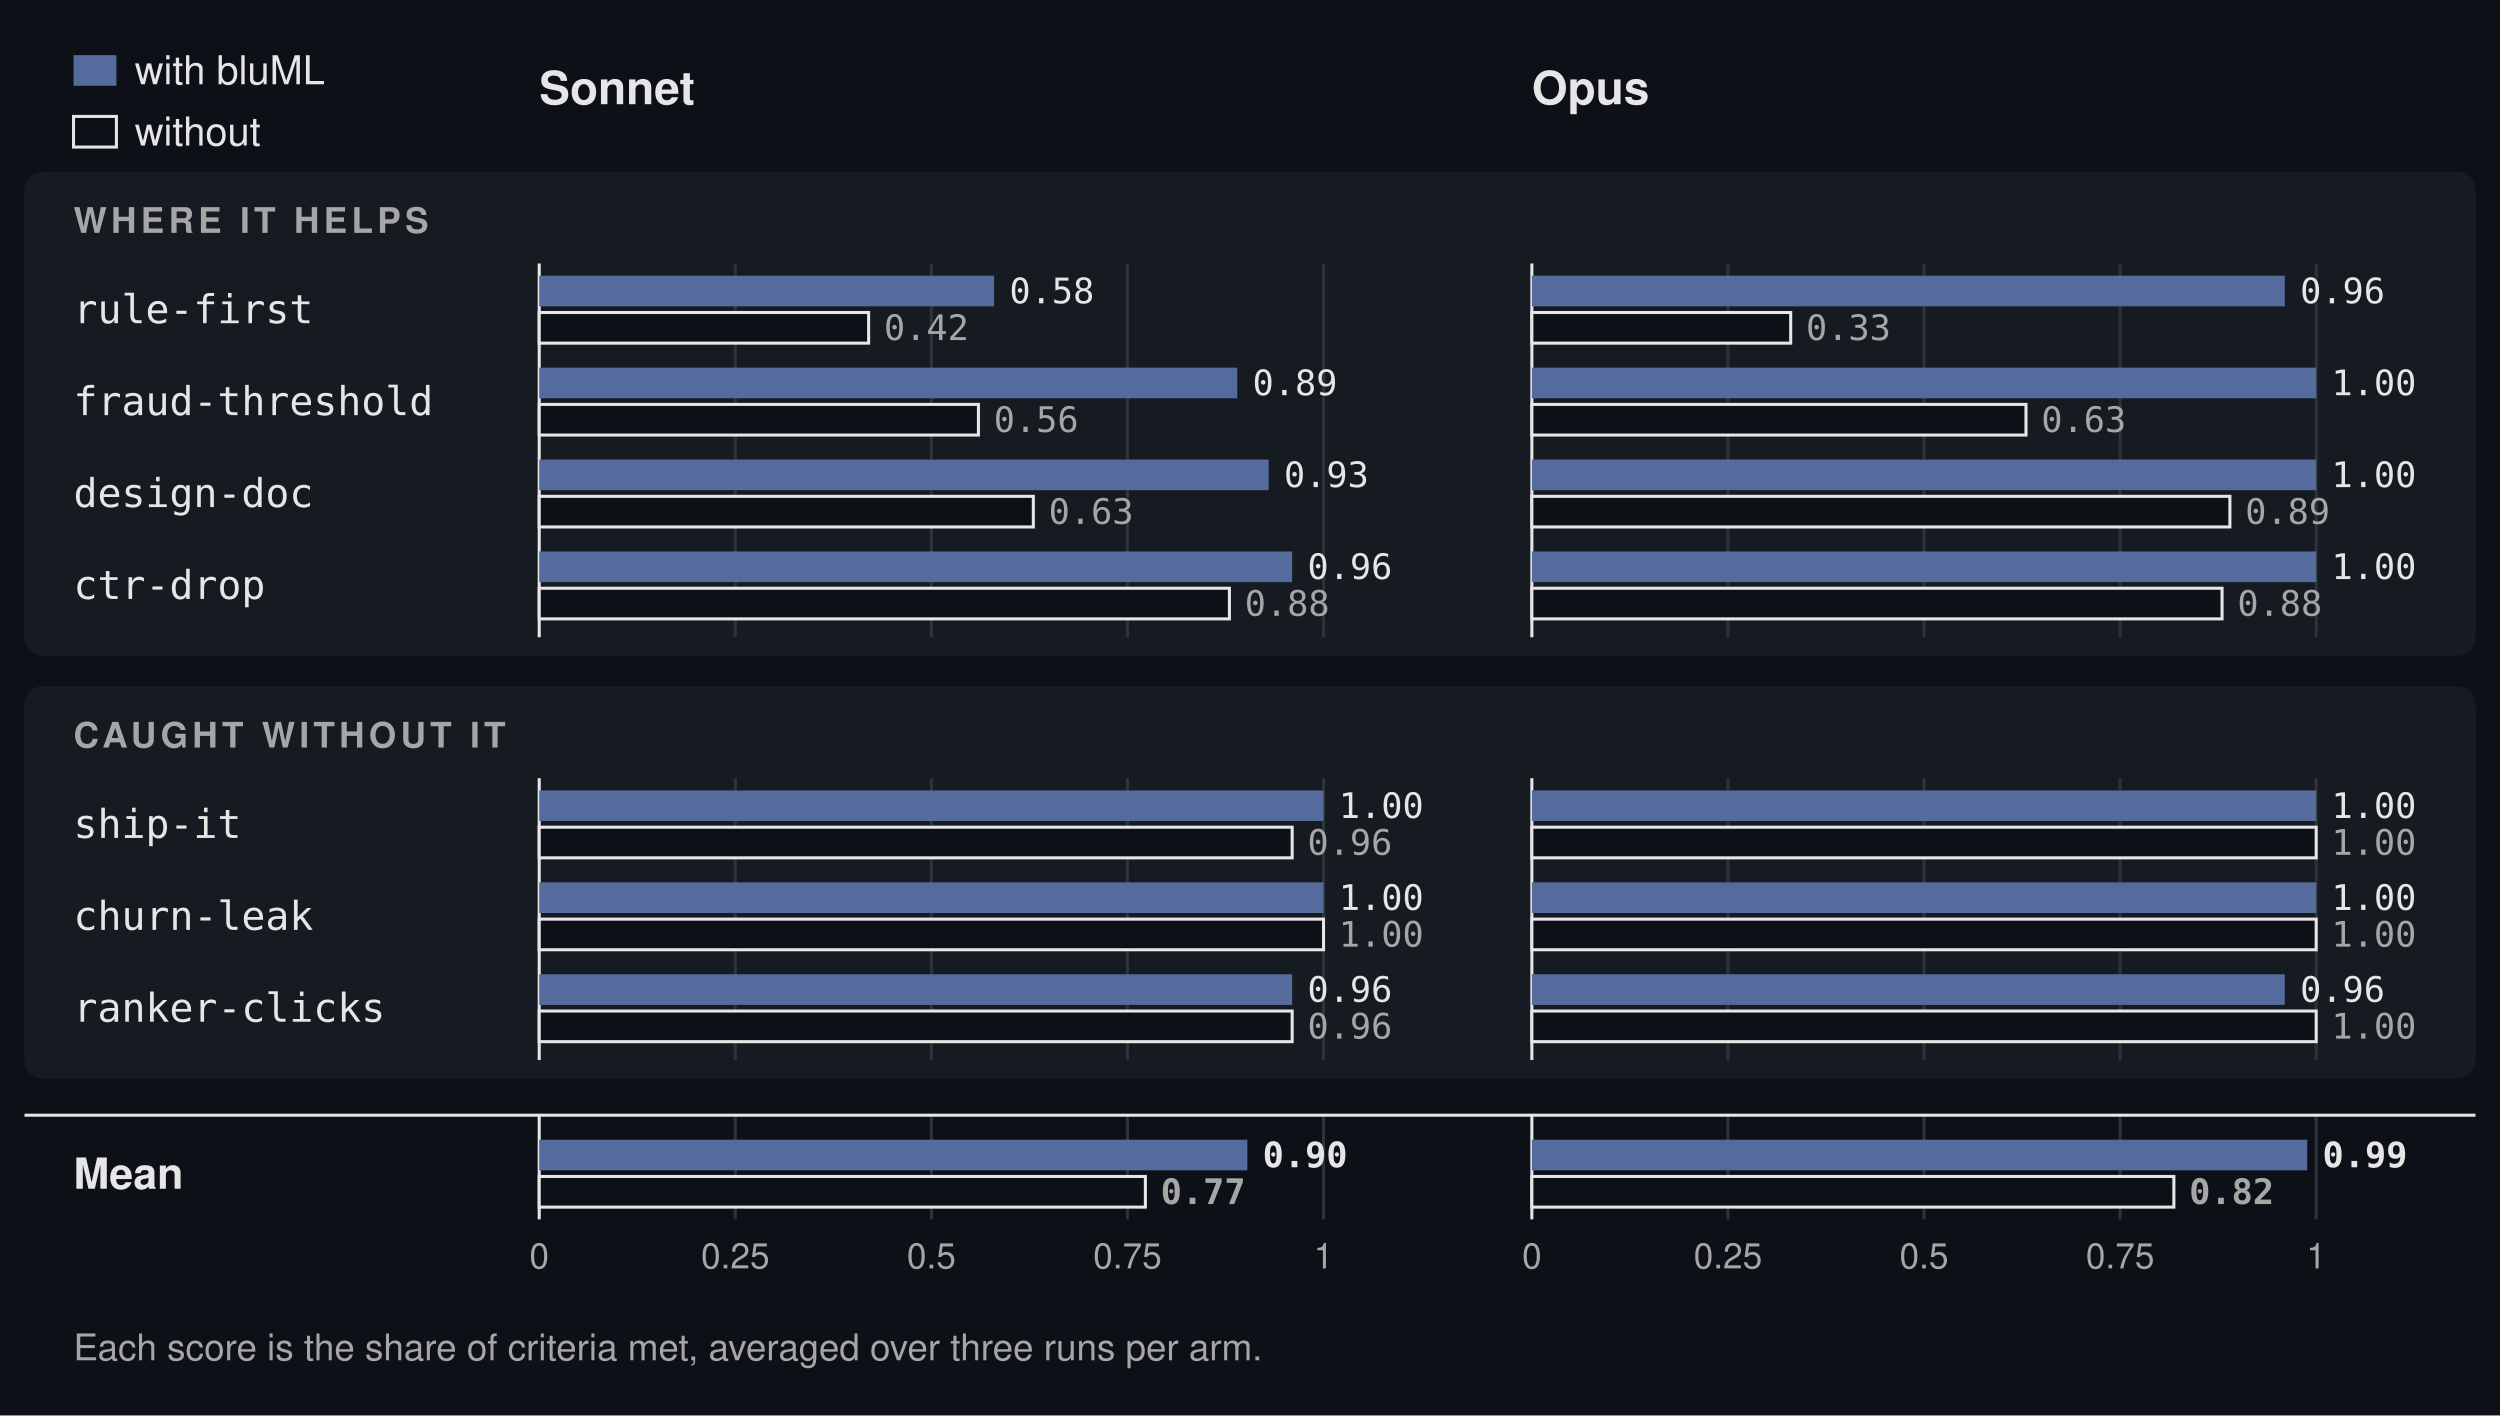
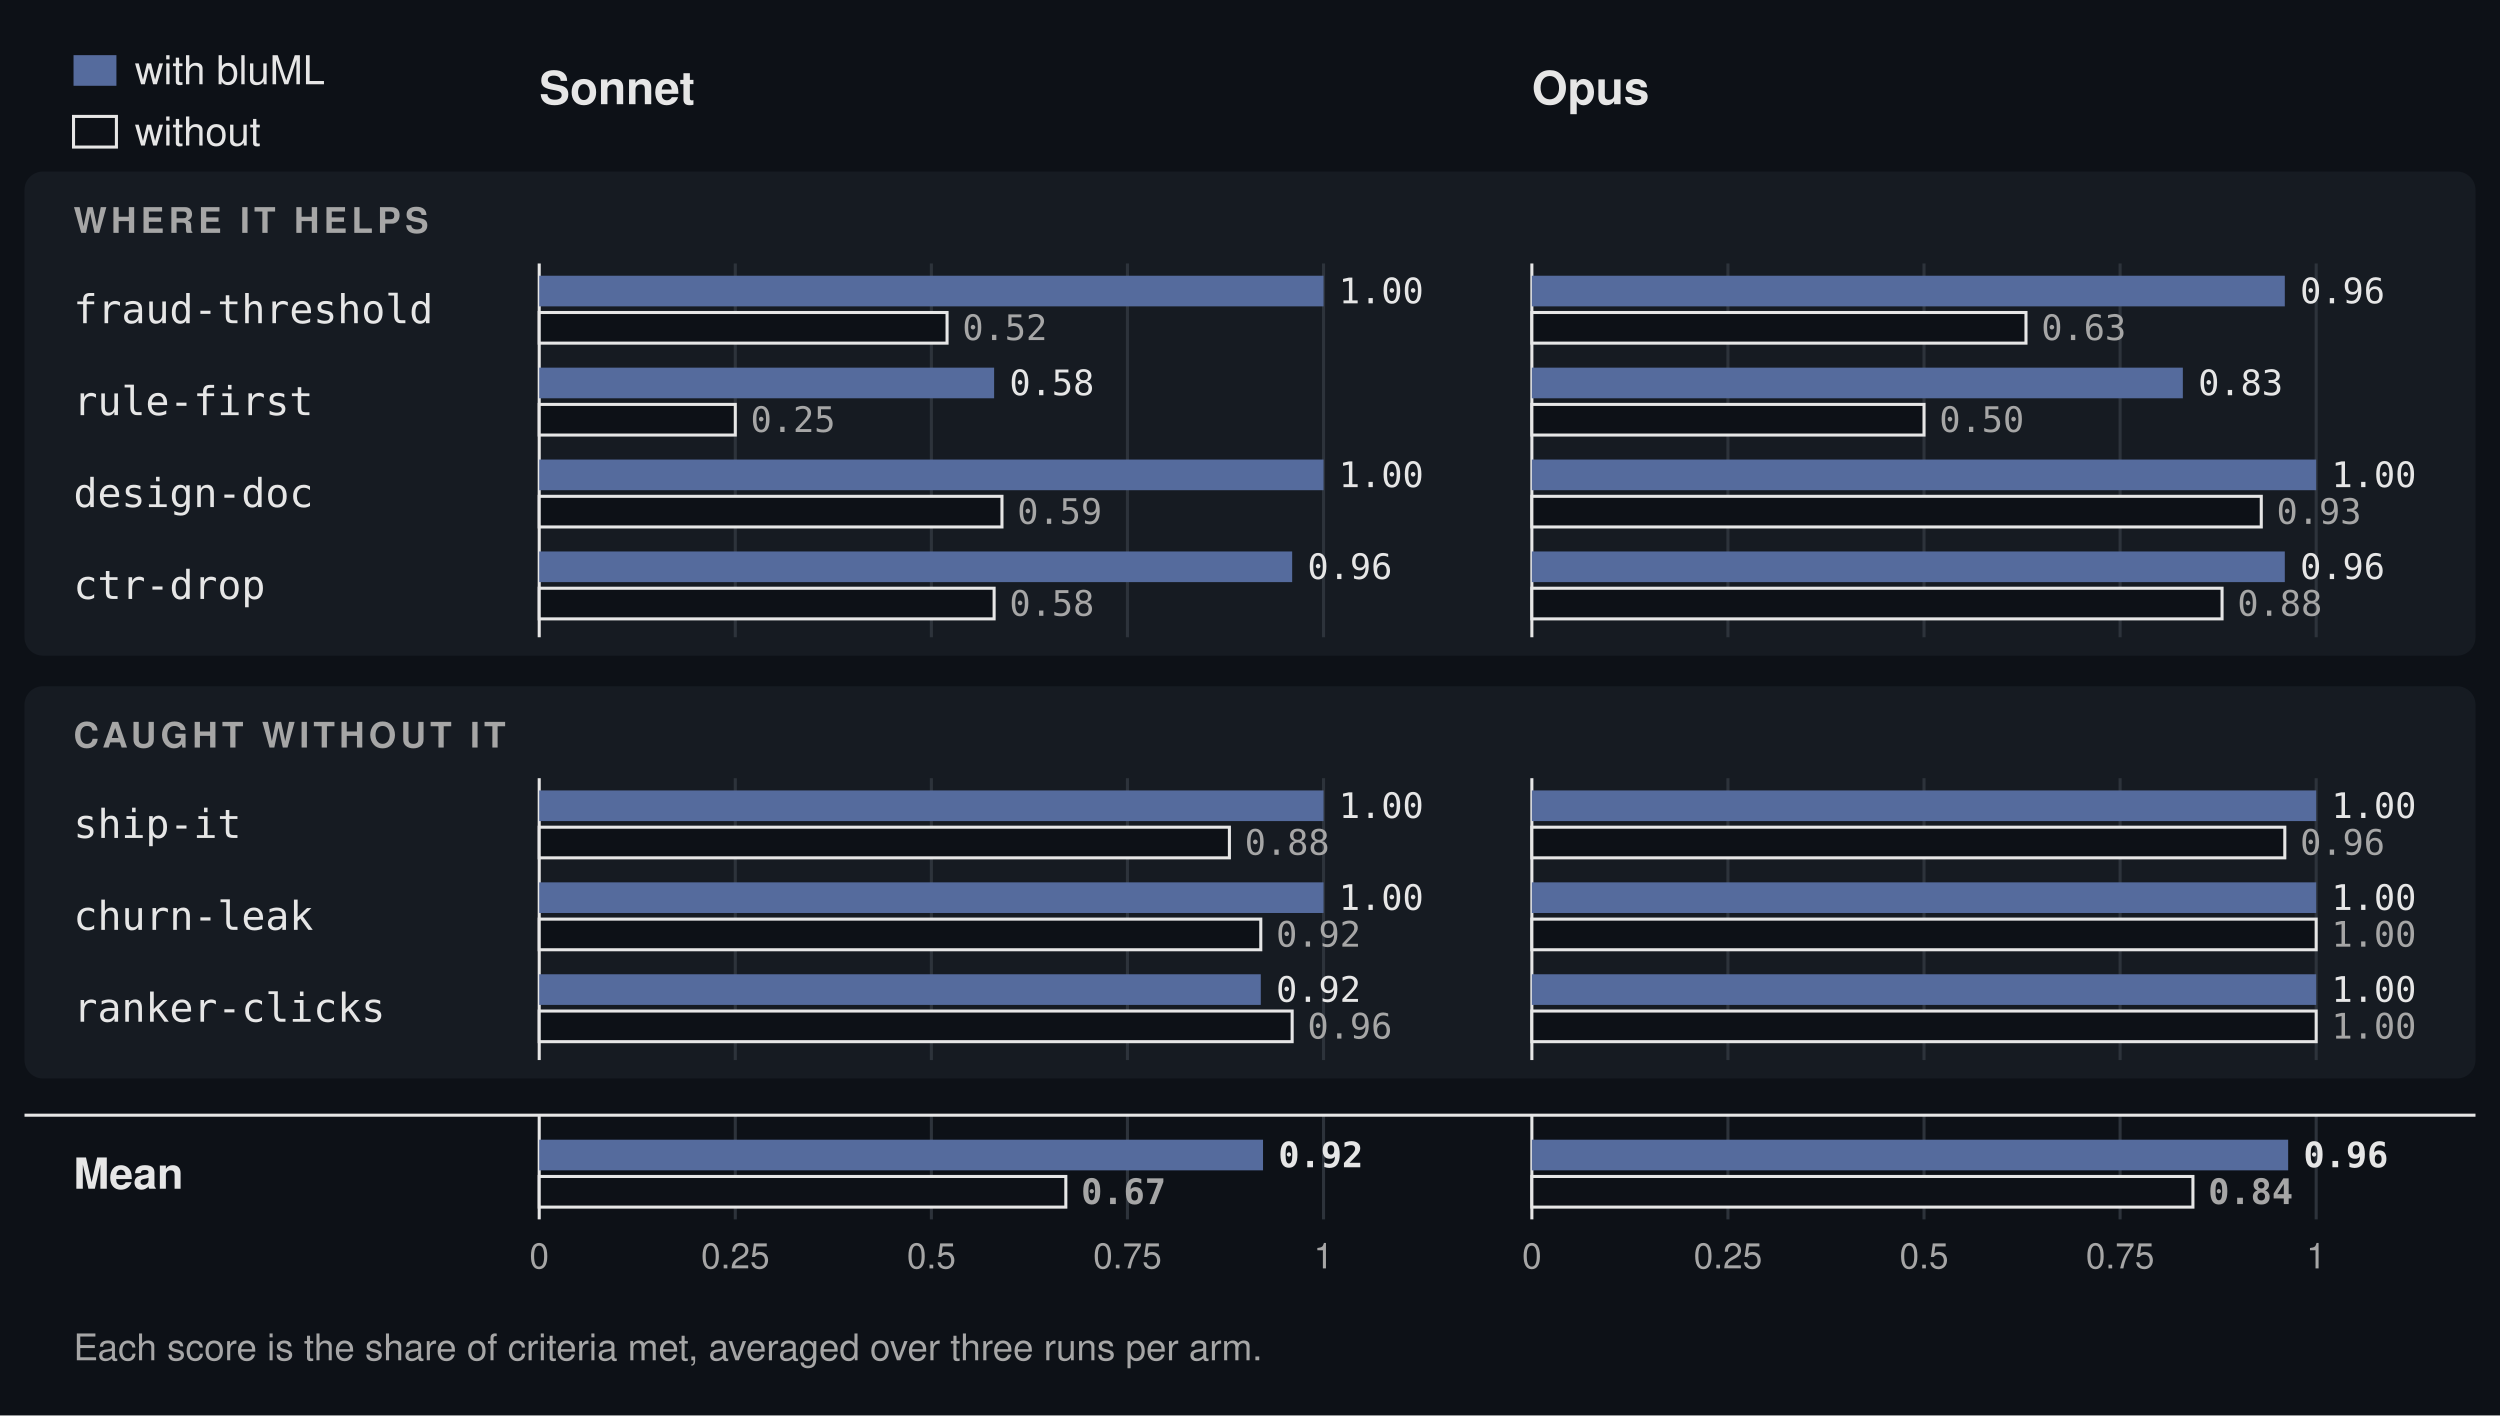
<svg xmlns="http://www.w3.org/2000/svg" viewBox="0 0 816 462" width="816" height="462" role="img" aria-labelledby="title desc">
  <rect width="100%" height="100%" fill="#0d1117" />
  <rect x="8" y="56" width="800" height="158" rx="6" fill="#161b22" />
  <text x="24" y="76" font-family="-apple-system, BlinkMacSystemFont, 'Segoe UI', Helvetica, Arial, sans-serif" font-size="11.5" font-weight="600" fill="#a6a6a6" text-anchor="start" letter-spacing="1.4">WHERE IT HELPS</text>
  <rect x="8" y="224" width="800" height="128" rx="6" fill="#161b22" />
  <text x="24" y="244" font-family="-apple-system, BlinkMacSystemFont, 'Segoe UI', Helvetica, Arial, sans-serif" font-size="11.5" font-weight="600" fill="#a6a6a6" text-anchor="start" letter-spacing="1.4">CAUGHT WITHOUT IT</text>
  <line x1="176" y1="86" x2="176" y2="208" stroke="#e6e6e6" stroke-width="1" />
  <line x1="176" y1="254" x2="176" y2="346" stroke="#e6e6e6" stroke-width="1" />
  <line x1="176" y1="364" x2="176" y2="398" stroke="#e6e6e6" stroke-width="1" />
  <text x="176" y="414" font-family="-apple-system, BlinkMacSystemFont, 'Segoe UI', Helvetica, Arial, sans-serif" font-size="11.5" font-weight="normal" fill="#a6a6a6" text-anchor="middle">0</text>
  <line x1="240" y1="86" x2="240" y2="208" stroke="#2d333b" stroke-width="1" />
  <line x1="240" y1="254" x2="240" y2="346" stroke="#2d333b" stroke-width="1" />
  <line x1="240" y1="364" x2="240" y2="398" stroke="#2d333b" stroke-width="1" />
  <text x="240" y="414" font-family="-apple-system, BlinkMacSystemFont, 'Segoe UI', Helvetica, Arial, sans-serif" font-size="11.5" font-weight="normal" fill="#a6a6a6" text-anchor="middle">0.25</text>
  <line x1="304" y1="86" x2="304" y2="208" stroke="#2d333b" stroke-width="1" />
  <line x1="304" y1="254" x2="304" y2="346" stroke="#2d333b" stroke-width="1" />
  <line x1="304" y1="364" x2="304" y2="398" stroke="#2d333b" stroke-width="1" />
  <text x="304" y="414" font-family="-apple-system, BlinkMacSystemFont, 'Segoe UI', Helvetica, Arial, sans-serif" font-size="11.5" font-weight="normal" fill="#a6a6a6" text-anchor="middle">0.5</text>
  <line x1="368" y1="86" x2="368" y2="208" stroke="#2d333b" stroke-width="1" />
  <line x1="368" y1="254" x2="368" y2="346" stroke="#2d333b" stroke-width="1" />
  <line x1="368" y1="364" x2="368" y2="398" stroke="#2d333b" stroke-width="1" />
  <text x="368" y="414" font-family="-apple-system, BlinkMacSystemFont, 'Segoe UI', Helvetica, Arial, sans-serif" font-size="11.5" font-weight="normal" fill="#a6a6a6" text-anchor="middle">0.75</text>
  <line x1="432" y1="86" x2="432" y2="208" stroke="#2d333b" stroke-width="1" />
  <line x1="432" y1="254" x2="432" y2="346" stroke="#2d333b" stroke-width="1" />
  <line x1="432" y1="364" x2="432" y2="398" stroke="#2d333b" stroke-width="1" />
  <text x="432" y="414" font-family="-apple-system, BlinkMacSystemFont, 'Segoe UI', Helvetica, Arial, sans-serif" font-size="11.5" font-weight="normal" fill="#a6a6a6" text-anchor="middle">1</text>
  <line x1="500" y1="86" x2="500" y2="208" stroke="#e6e6e6" stroke-width="1" />
  <line x1="500" y1="254" x2="500" y2="346" stroke="#e6e6e6" stroke-width="1" />
  <line x1="500" y1="364" x2="500" y2="398" stroke="#e6e6e6" stroke-width="1" />
  <text x="500" y="414" font-family="-apple-system, BlinkMacSystemFont, 'Segoe UI', Helvetica, Arial, sans-serif" font-size="11.5" font-weight="normal" fill="#a6a6a6" text-anchor="middle">0</text>
  <line x1="564" y1="86" x2="564" y2="208" stroke="#2d333b" stroke-width="1" />
  <line x1="564" y1="254" x2="564" y2="346" stroke="#2d333b" stroke-width="1" />
  <line x1="564" y1="364" x2="564" y2="398" stroke="#2d333b" stroke-width="1" />
  <text x="564" y="414" font-family="-apple-system, BlinkMacSystemFont, 'Segoe UI', Helvetica, Arial, sans-serif" font-size="11.5" font-weight="normal" fill="#a6a6a6" text-anchor="middle">0.25</text>
  <line x1="628" y1="86" x2="628" y2="208" stroke="#2d333b" stroke-width="1" />
  <line x1="628" y1="254" x2="628" y2="346" stroke="#2d333b" stroke-width="1" />
  <line x1="628" y1="364" x2="628" y2="398" stroke="#2d333b" stroke-width="1" />
  <text x="628" y="414" font-family="-apple-system, BlinkMacSystemFont, 'Segoe UI', Helvetica, Arial, sans-serif" font-size="11.5" font-weight="normal" fill="#a6a6a6" text-anchor="middle">0.5</text>
  <line x1="692" y1="86" x2="692" y2="208" stroke="#2d333b" stroke-width="1" />
  <line x1="692" y1="254" x2="692" y2="346" stroke="#2d333b" stroke-width="1" />
  <line x1="692" y1="364" x2="692" y2="398" stroke="#2d333b" stroke-width="1" />
  <text x="692" y="414" font-family="-apple-system, BlinkMacSystemFont, 'Segoe UI', Helvetica, Arial, sans-serif" font-size="11.5" font-weight="normal" fill="#a6a6a6" text-anchor="middle">0.75</text>
  <line x1="756" y1="86" x2="756" y2="208" stroke="#2d333b" stroke-width="1" />
  <line x1="756" y1="254" x2="756" y2="346" stroke="#2d333b" stroke-width="1" />
  <line x1="756" y1="364" x2="756" y2="398" stroke="#2d333b" stroke-width="1" />
  <text x="756" y="414" font-family="-apple-system, BlinkMacSystemFont, 'Segoe UI', Helvetica, Arial, sans-serif" font-size="11.5" font-weight="normal" fill="#a6a6a6" text-anchor="middle">1</text>
  <line x1="8" y1="364" x2="808" y2="364" stroke="#e6e6e6" stroke-width="1" />
  <text x="176" y="34" font-family="-apple-system, BlinkMacSystemFont, 'Segoe UI', Helvetica, Arial, sans-serif" font-size="15" font-weight="600" fill="#e6e6e6" text-anchor="start">Sonnet</text>
-   <rect x="176" y="90" width="148.48" height="10" fill="#556b9d" />
-   <text x="329.48" y="99" font-family="ui-monospace, SFMono-Regular, Menlo, Consolas, monospace" font-size="11.5" font-weight="normal" fill="#e6e6e6" text-anchor="start">0.58</text>
-   <rect x="176" y="102" width="107.52" height="10" fill="#0d1117" stroke="#e6e6e6" stroke-width="1" />
-   <text x="288.52" y="111" font-family="ui-monospace, SFMono-Regular, Menlo, Consolas, monospace" font-size="11.5" font-weight="normal" fill="#a6a6a6" text-anchor="start">0.42</text>
-   <rect x="176" y="120" width="227.84" height="10" fill="#556b9d" />
-   <text x="408.84" y="129" font-family="ui-monospace, SFMono-Regular, Menlo, Consolas, monospace" font-size="11.5" font-weight="normal" fill="#e6e6e6" text-anchor="start">0.89</text>
-   <rect x="176" y="132" width="143.36" height="10" fill="#0d1117" stroke="#e6e6e6" stroke-width="1" />
-   <text x="324.36" y="141" font-family="ui-monospace, SFMono-Regular, Menlo, Consolas, monospace" font-size="11.5" font-weight="normal" fill="#a6a6a6" text-anchor="start">0.56</text>
-   <rect x="176" y="150" width="238.08" height="10" fill="#556b9d" />
-   <text x="419.08" y="159" font-family="ui-monospace, SFMono-Regular, Menlo, Consolas, monospace" font-size="11.5" font-weight="normal" fill="#e6e6e6" text-anchor="start">0.93</text>
-   <rect x="176" y="162" width="161.28" height="10" fill="#0d1117" stroke="#e6e6e6" stroke-width="1" />
-   <text x="342.28" y="171" font-family="ui-monospace, SFMono-Regular, Menlo, Consolas, monospace" font-size="11.5" font-weight="normal" fill="#a6a6a6" text-anchor="start">0.63</text>
+   <rect x="176" y="90" width="256" height="10" fill="#556b9d" />
+   <text x="437" y="99" font-family="ui-monospace, SFMono-Regular, Menlo, Consolas, monospace" font-size="11.5" font-weight="normal" fill="#e6e6e6" text-anchor="start">1.00</text>
+   <rect x="176" y="102" width="133.12" height="10" fill="#0d1117" stroke="#e6e6e6" stroke-width="1" />
+   <text x="314.12" y="111" font-family="ui-monospace, SFMono-Regular, Menlo, Consolas, monospace" font-size="11.5" font-weight="normal" fill="#a6a6a6" text-anchor="start">0.52</text>
+   <rect x="176" y="120" width="148.48" height="10" fill="#556b9d" />
+   <text x="329.48" y="129" font-family="ui-monospace, SFMono-Regular, Menlo, Consolas, monospace" font-size="11.5" font-weight="normal" fill="#e6e6e6" text-anchor="start">0.58</text>
+   <rect x="176" y="132" width="64" height="10" fill="#0d1117" stroke="#e6e6e6" stroke-width="1" />
+   <text x="245" y="141" font-family="ui-monospace, SFMono-Regular, Menlo, Consolas, monospace" font-size="11.5" font-weight="normal" fill="#a6a6a6" text-anchor="start">0.25</text>
+   <rect x="176" y="150" width="256" height="10" fill="#556b9d" />
+   <text x="437" y="159" font-family="ui-monospace, SFMono-Regular, Menlo, Consolas, monospace" font-size="11.5" font-weight="normal" fill="#e6e6e6" text-anchor="start">1.00</text>
+   <rect x="176" y="162" width="151.04" height="10" fill="#0d1117" stroke="#e6e6e6" stroke-width="1" />
+   <text x="332.04" y="171" font-family="ui-monospace, SFMono-Regular, Menlo, Consolas, monospace" font-size="11.5" font-weight="normal" fill="#a6a6a6" text-anchor="start">0.59</text>
  <rect x="176" y="180" width="245.76" height="10" fill="#556b9d" />
  <text x="426.76" y="189" font-family="ui-monospace, SFMono-Regular, Menlo, Consolas, monospace" font-size="11.5" font-weight="normal" fill="#e6e6e6" text-anchor="start">0.96</text>
-   <rect x="176" y="192" width="225.28" height="10" fill="#0d1117" stroke="#e6e6e6" stroke-width="1" />
-   <text x="406.28" y="201" font-family="ui-monospace, SFMono-Regular, Menlo, Consolas, monospace" font-size="11.5" font-weight="normal" fill="#a6a6a6" text-anchor="start">0.88</text>
+   <rect x="176" y="192" width="148.48" height="10" fill="#0d1117" stroke="#e6e6e6" stroke-width="1" />
+   <text x="329.48" y="201" font-family="ui-monospace, SFMono-Regular, Menlo, Consolas, monospace" font-size="11.5" font-weight="normal" fill="#a6a6a6" text-anchor="start">0.58</text>
  <rect x="176" y="258" width="256" height="10" fill="#556b9d" />
  <text x="437" y="267" font-family="ui-monospace, SFMono-Regular, Menlo, Consolas, monospace" font-size="11.5" font-weight="normal" fill="#e6e6e6" text-anchor="start">1.00</text>
-   <rect x="176" y="270" width="245.76" height="10" fill="#0d1117" stroke="#e6e6e6" stroke-width="1" />
-   <text x="426.76" y="279" font-family="ui-monospace, SFMono-Regular, Menlo, Consolas, monospace" font-size="11.5" font-weight="normal" fill="#a6a6a6" text-anchor="start">0.96</text>
+   <rect x="176" y="270" width="225.28" height="10" fill="#0d1117" stroke="#e6e6e6" stroke-width="1" />
+   <text x="406.28" y="279" font-family="ui-monospace, SFMono-Regular, Menlo, Consolas, monospace" font-size="11.5" font-weight="normal" fill="#a6a6a6" text-anchor="start">0.88</text>
  <rect x="176" y="288" width="256" height="10" fill="#556b9d" />
  <text x="437" y="297" font-family="ui-monospace, SFMono-Regular, Menlo, Consolas, monospace" font-size="11.5" font-weight="normal" fill="#e6e6e6" text-anchor="start">1.00</text>
-   <rect x="176" y="300" width="256" height="10" fill="#0d1117" stroke="#e6e6e6" stroke-width="1" />
-   <text x="437" y="309" font-family="ui-monospace, SFMono-Regular, Menlo, Consolas, monospace" font-size="11.5" font-weight="normal" fill="#a6a6a6" text-anchor="start">1.00</text>
-   <rect x="176" y="318" width="245.76" height="10" fill="#556b9d" />
-   <text x="426.76" y="327" font-family="ui-monospace, SFMono-Regular, Menlo, Consolas, monospace" font-size="11.5" font-weight="normal" fill="#e6e6e6" text-anchor="start">0.96</text>
+   <rect x="176" y="300" width="235.52" height="10" fill="#0d1117" stroke="#e6e6e6" stroke-width="1" />
+   <text x="416.52" y="309" font-family="ui-monospace, SFMono-Regular, Menlo, Consolas, monospace" font-size="11.5" font-weight="normal" fill="#a6a6a6" text-anchor="start">0.92</text>
+   <rect x="176" y="318" width="235.52" height="10" fill="#556b9d" />
+   <text x="416.52" y="327" font-family="ui-monospace, SFMono-Regular, Menlo, Consolas, monospace" font-size="11.5" font-weight="normal" fill="#e6e6e6" text-anchor="start">0.92</text>
  <rect x="176" y="330" width="245.76" height="10" fill="#0d1117" stroke="#e6e6e6" stroke-width="1" />
  <text x="426.76" y="339" font-family="ui-monospace, SFMono-Regular, Menlo, Consolas, monospace" font-size="11.5" font-weight="normal" fill="#a6a6a6" text-anchor="start">0.96</text>
-   <rect x="176" y="372" width="231.131" height="10" fill="#556b9d" />
-   <text x="412.131" y="381" font-family="ui-monospace, SFMono-Regular, Menlo, Consolas, monospace" font-size="11.5" font-weight="600" fill="#e6e6e6" text-anchor="start">0.90</text>
-   <rect x="176" y="384" width="197.851" height="10" fill="#0d1117" stroke="#e6e6e6" stroke-width="1" />
-   <text x="378.851" y="393" font-family="ui-monospace, SFMono-Regular, Menlo, Consolas, monospace" font-size="11.5" font-weight="600" fill="#a6a6a6" text-anchor="start">0.77</text>
+   <rect x="176" y="372" width="236.251" height="10" fill="#556b9d" />
+   <text x="417.251" y="381" font-family="ui-monospace, SFMono-Regular, Menlo, Consolas, monospace" font-size="11.5" font-weight="600" fill="#e6e6e6" text-anchor="start">0.92</text>
+   <rect x="176" y="384" width="171.886" height="10" fill="#0d1117" stroke="#e6e6e6" stroke-width="1" />
+   <text x="352.886" y="393" font-family="ui-monospace, SFMono-Regular, Menlo, Consolas, monospace" font-size="11.5" font-weight="600" fill="#a6a6a6" text-anchor="start">0.67</text>
  <text x="500" y="34" font-family="-apple-system, BlinkMacSystemFont, 'Segoe UI', Helvetica, Arial, sans-serif" font-size="15" font-weight="600" fill="#e6e6e6" text-anchor="start">Opus</text>
  <rect x="500" y="90" width="245.76" height="10" fill="#556b9d" />
  <text x="750.76" y="99" font-family="ui-monospace, SFMono-Regular, Menlo, Consolas, monospace" font-size="11.5" font-weight="normal" fill="#e6e6e6" text-anchor="start">0.96</text>
-   <rect x="500" y="102" width="84.48" height="10" fill="#0d1117" stroke="#e6e6e6" stroke-width="1" />
-   <text x="589.48" y="111" font-family="ui-monospace, SFMono-Regular, Menlo, Consolas, monospace" font-size="11.5" font-weight="normal" fill="#a6a6a6" text-anchor="start">0.33</text>
-   <rect x="500" y="120" width="256" height="10" fill="#556b9d" />
-   <text x="761" y="129" font-family="ui-monospace, SFMono-Regular, Menlo, Consolas, monospace" font-size="11.5" font-weight="normal" fill="#e6e6e6" text-anchor="start">1.00</text>
-   <rect x="500" y="132" width="161.28" height="10" fill="#0d1117" stroke="#e6e6e6" stroke-width="1" />
-   <text x="666.28" y="141" font-family="ui-monospace, SFMono-Regular, Menlo, Consolas, monospace" font-size="11.5" font-weight="normal" fill="#a6a6a6" text-anchor="start">0.63</text>
+   <rect x="500" y="102" width="161.28" height="10" fill="#0d1117" stroke="#e6e6e6" stroke-width="1" />
+   <text x="666.28" y="111" font-family="ui-monospace, SFMono-Regular, Menlo, Consolas, monospace" font-size="11.5" font-weight="normal" fill="#a6a6a6" text-anchor="start">0.63</text>
+   <rect x="500" y="120" width="212.48" height="10" fill="#556b9d" />
+   <text x="717.48" y="129" font-family="ui-monospace, SFMono-Regular, Menlo, Consolas, monospace" font-size="11.5" font-weight="normal" fill="#e6e6e6" text-anchor="start">0.83</text>
+   <rect x="500" y="132" width="128" height="10" fill="#0d1117" stroke="#e6e6e6" stroke-width="1" />
+   <text x="633" y="141" font-family="ui-monospace, SFMono-Regular, Menlo, Consolas, monospace" font-size="11.5" font-weight="normal" fill="#a6a6a6" text-anchor="start">0.50</text>
  <rect x="500" y="150" width="256" height="10" fill="#556b9d" />
  <text x="761" y="159" font-family="ui-monospace, SFMono-Regular, Menlo, Consolas, monospace" font-size="11.5" font-weight="normal" fill="#e6e6e6" text-anchor="start">1.00</text>
-   <rect x="500" y="162" width="227.84" height="10" fill="#0d1117" stroke="#e6e6e6" stroke-width="1" />
-   <text x="732.84" y="171" font-family="ui-monospace, SFMono-Regular, Menlo, Consolas, monospace" font-size="11.5" font-weight="normal" fill="#a6a6a6" text-anchor="start">0.89</text>
-   <rect x="500" y="180" width="256" height="10" fill="#556b9d" />
-   <text x="761" y="189" font-family="ui-monospace, SFMono-Regular, Menlo, Consolas, monospace" font-size="11.5" font-weight="normal" fill="#e6e6e6" text-anchor="start">1.00</text>
+   <rect x="500" y="162" width="238.08" height="10" fill="#0d1117" stroke="#e6e6e6" stroke-width="1" />
+   <text x="743.08" y="171" font-family="ui-monospace, SFMono-Regular, Menlo, Consolas, monospace" font-size="11.5" font-weight="normal" fill="#a6a6a6" text-anchor="start">0.93</text>
+   <rect x="500" y="180" width="245.76" height="10" fill="#556b9d" />
+   <text x="750.76" y="189" font-family="ui-monospace, SFMono-Regular, Menlo, Consolas, monospace" font-size="11.5" font-weight="normal" fill="#e6e6e6" text-anchor="start">0.96</text>
  <rect x="500" y="192" width="225.28" height="10" fill="#0d1117" stroke="#e6e6e6" stroke-width="1" />
  <text x="730.28" y="201" font-family="ui-monospace, SFMono-Regular, Menlo, Consolas, monospace" font-size="11.5" font-weight="normal" fill="#a6a6a6" text-anchor="start">0.88</text>
  <rect x="500" y="258" width="256" height="10" fill="#556b9d" />
  <text x="761" y="267" font-family="ui-monospace, SFMono-Regular, Menlo, Consolas, monospace" font-size="11.5" font-weight="normal" fill="#e6e6e6" text-anchor="start">1.00</text>
-   <rect x="500" y="270" width="256" height="10" fill="#0d1117" stroke="#e6e6e6" stroke-width="1" />
-   <text x="761" y="279" font-family="ui-monospace, SFMono-Regular, Menlo, Consolas, monospace" font-size="11.5" font-weight="normal" fill="#a6a6a6" text-anchor="start">1.00</text>
+   <rect x="500" y="270" width="245.76" height="10" fill="#0d1117" stroke="#e6e6e6" stroke-width="1" />
+   <text x="750.76" y="279" font-family="ui-monospace, SFMono-Regular, Menlo, Consolas, monospace" font-size="11.5" font-weight="normal" fill="#a6a6a6" text-anchor="start">0.96</text>
  <rect x="500" y="288" width="256" height="10" fill="#556b9d" />
  <text x="761" y="297" font-family="ui-monospace, SFMono-Regular, Menlo, Consolas, monospace" font-size="11.5" font-weight="normal" fill="#e6e6e6" text-anchor="start">1.00</text>
  <rect x="500" y="300" width="256" height="10" fill="#0d1117" stroke="#e6e6e6" stroke-width="1" />
  <text x="761" y="309" font-family="ui-monospace, SFMono-Regular, Menlo, Consolas, monospace" font-size="11.5" font-weight="normal" fill="#a6a6a6" text-anchor="start">1.00</text>
-   <rect x="500" y="318" width="245.76" height="10" fill="#556b9d" />
-   <text x="750.76" y="327" font-family="ui-monospace, SFMono-Regular, Menlo, Consolas, monospace" font-size="11.5" font-weight="normal" fill="#e6e6e6" text-anchor="start">0.96</text>
+   <rect x="500" y="318" width="256" height="10" fill="#556b9d" />
+   <text x="761" y="327" font-family="ui-monospace, SFMono-Regular, Menlo, Consolas, monospace" font-size="11.5" font-weight="normal" fill="#e6e6e6" text-anchor="start">1.00</text>
  <rect x="500" y="330" width="256" height="10" fill="#0d1117" stroke="#e6e6e6" stroke-width="1" />
  <text x="761" y="339" font-family="ui-monospace, SFMono-Regular, Menlo, Consolas, monospace" font-size="11.5" font-weight="normal" fill="#a6a6a6" text-anchor="start">1.00</text>
-   <rect x="500" y="372" width="253.074" height="10" fill="#556b9d" />
-   <text x="758.074" y="381" font-family="ui-monospace, SFMono-Regular, Menlo, Consolas, monospace" font-size="11.5" font-weight="600" fill="#e6e6e6" text-anchor="start">0.99</text>
-   <rect x="500" y="384" width="209.554" height="10" fill="#0d1117" stroke="#e6e6e6" stroke-width="1" />
-   <text x="714.554" y="393" font-family="ui-monospace, SFMono-Regular, Menlo, Consolas, monospace" font-size="11.5" font-weight="600" fill="#a6a6a6" text-anchor="start">0.82</text>
-   <text x="24" y="105.5" font-family="ui-monospace, SFMono-Regular, Menlo, Consolas, monospace" font-size="13" font-weight="normal" fill="#e6e6e6" text-anchor="start">rule-first</text>
-   <text x="24" y="135.5" font-family="ui-monospace, SFMono-Regular, Menlo, Consolas, monospace" font-size="13" font-weight="normal" fill="#e6e6e6" text-anchor="start">fraud-threshold</text>
+   <rect x="500" y="372" width="246.857" height="10" fill="#556b9d" />
+   <text x="751.857" y="381" font-family="ui-monospace, SFMono-Regular, Menlo, Consolas, monospace" font-size="11.5" font-weight="600" fill="#e6e6e6" text-anchor="start">0.96</text>
+   <rect x="500" y="384" width="215.771" height="10" fill="#0d1117" stroke="#e6e6e6" stroke-width="1" />
+   <text x="720.771" y="393" font-family="ui-monospace, SFMono-Regular, Menlo, Consolas, monospace" font-size="11.5" font-weight="600" fill="#a6a6a6" text-anchor="start">0.84</text>
+   <text x="24" y="105.5" font-family="ui-monospace, SFMono-Regular, Menlo, Consolas, monospace" font-size="13" font-weight="normal" fill="#e6e6e6" text-anchor="start">fraud-threshold</text>
+   <text x="24" y="135.5" font-family="ui-monospace, SFMono-Regular, Menlo, Consolas, monospace" font-size="13" font-weight="normal" fill="#e6e6e6" text-anchor="start">rule-first</text>
  <text x="24" y="165.5" font-family="ui-monospace, SFMono-Regular, Menlo, Consolas, monospace" font-size="13" font-weight="normal" fill="#e6e6e6" text-anchor="start">design-doc</text>
  <text x="24" y="195.5" font-family="ui-monospace, SFMono-Regular, Menlo, Consolas, monospace" font-size="13" font-weight="normal" fill="#e6e6e6" text-anchor="start">ctr-drop</text>
  <text x="24" y="273.5" font-family="ui-monospace, SFMono-Regular, Menlo, Consolas, monospace" font-size="13" font-weight="normal" fill="#e6e6e6" text-anchor="start">ship-it</text>
  <text x="24" y="303.5" font-family="ui-monospace, SFMono-Regular, Menlo, Consolas, monospace" font-size="13" font-weight="normal" fill="#e6e6e6" text-anchor="start">churn-leak</text>
  <text x="24" y="333.5" font-family="ui-monospace, SFMono-Regular, Menlo, Consolas, monospace" font-size="13" font-weight="normal" fill="#e6e6e6" text-anchor="start">ranker-clicks</text>
  <text x="24" y="388" font-family="-apple-system, BlinkMacSystemFont, 'Segoe UI', Helvetica, Arial, sans-serif" font-size="14" font-weight="600" fill="#e6e6e6" text-anchor="start">Mean</text>
  <rect x="24" y="18" width="14" height="10" fill="#556b9d" />
  <text x="44" y="27.5" font-family="-apple-system, BlinkMacSystemFont, 'Segoe UI', Helvetica, Arial, sans-serif" font-size="13" font-weight="normal" fill="#e6e6e6" text-anchor="start">with bluML</text>
  <rect x="24" y="38" width="14" height="10" fill="#0d1117" stroke="#e6e6e6" stroke-width="1" />
  <text x="44" y="47.5" font-family="-apple-system, BlinkMacSystemFont, 'Segoe UI', Helvetica, Arial, sans-serif" font-size="13" font-weight="normal" fill="#e6e6e6" text-anchor="start">without</text>
  <text x="24" y="444" font-family="-apple-system, BlinkMacSystemFont, 'Segoe UI', Helvetica, Arial, sans-serif" font-size="12" font-weight="normal" fill="#a6a6a6" text-anchor="start">Each score is the share of criteria met, averaged over three runs per arm.</text>
</svg>
